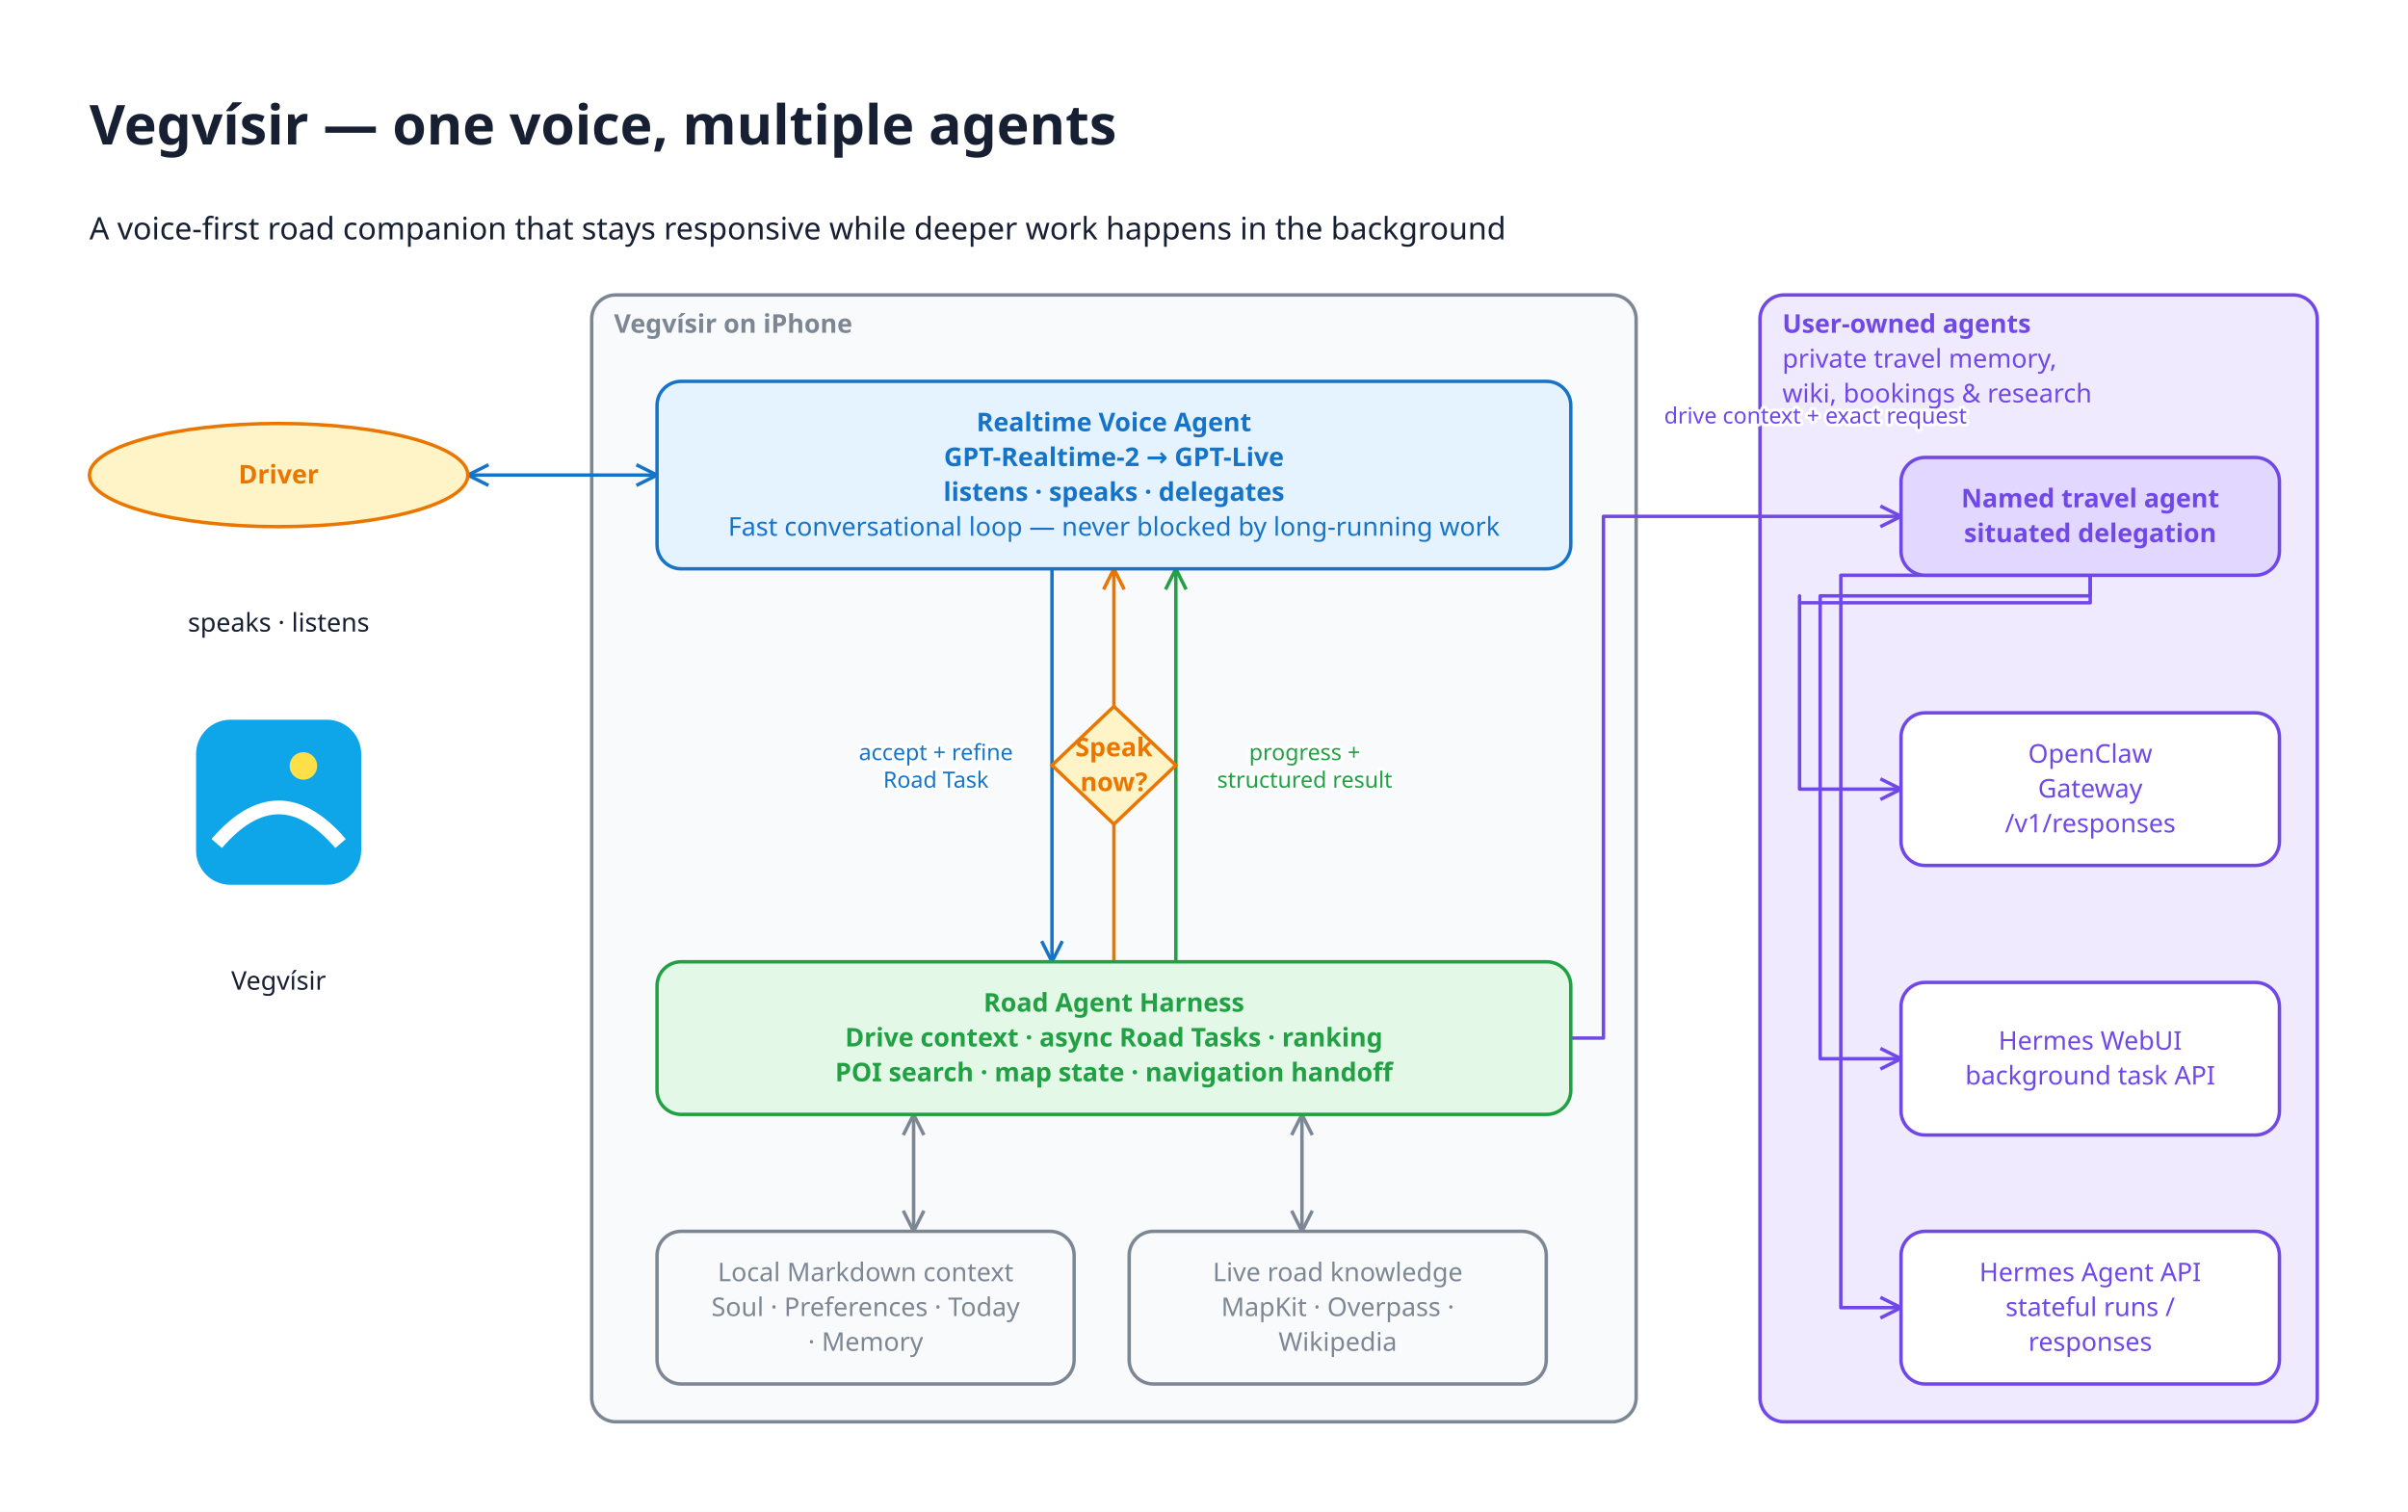
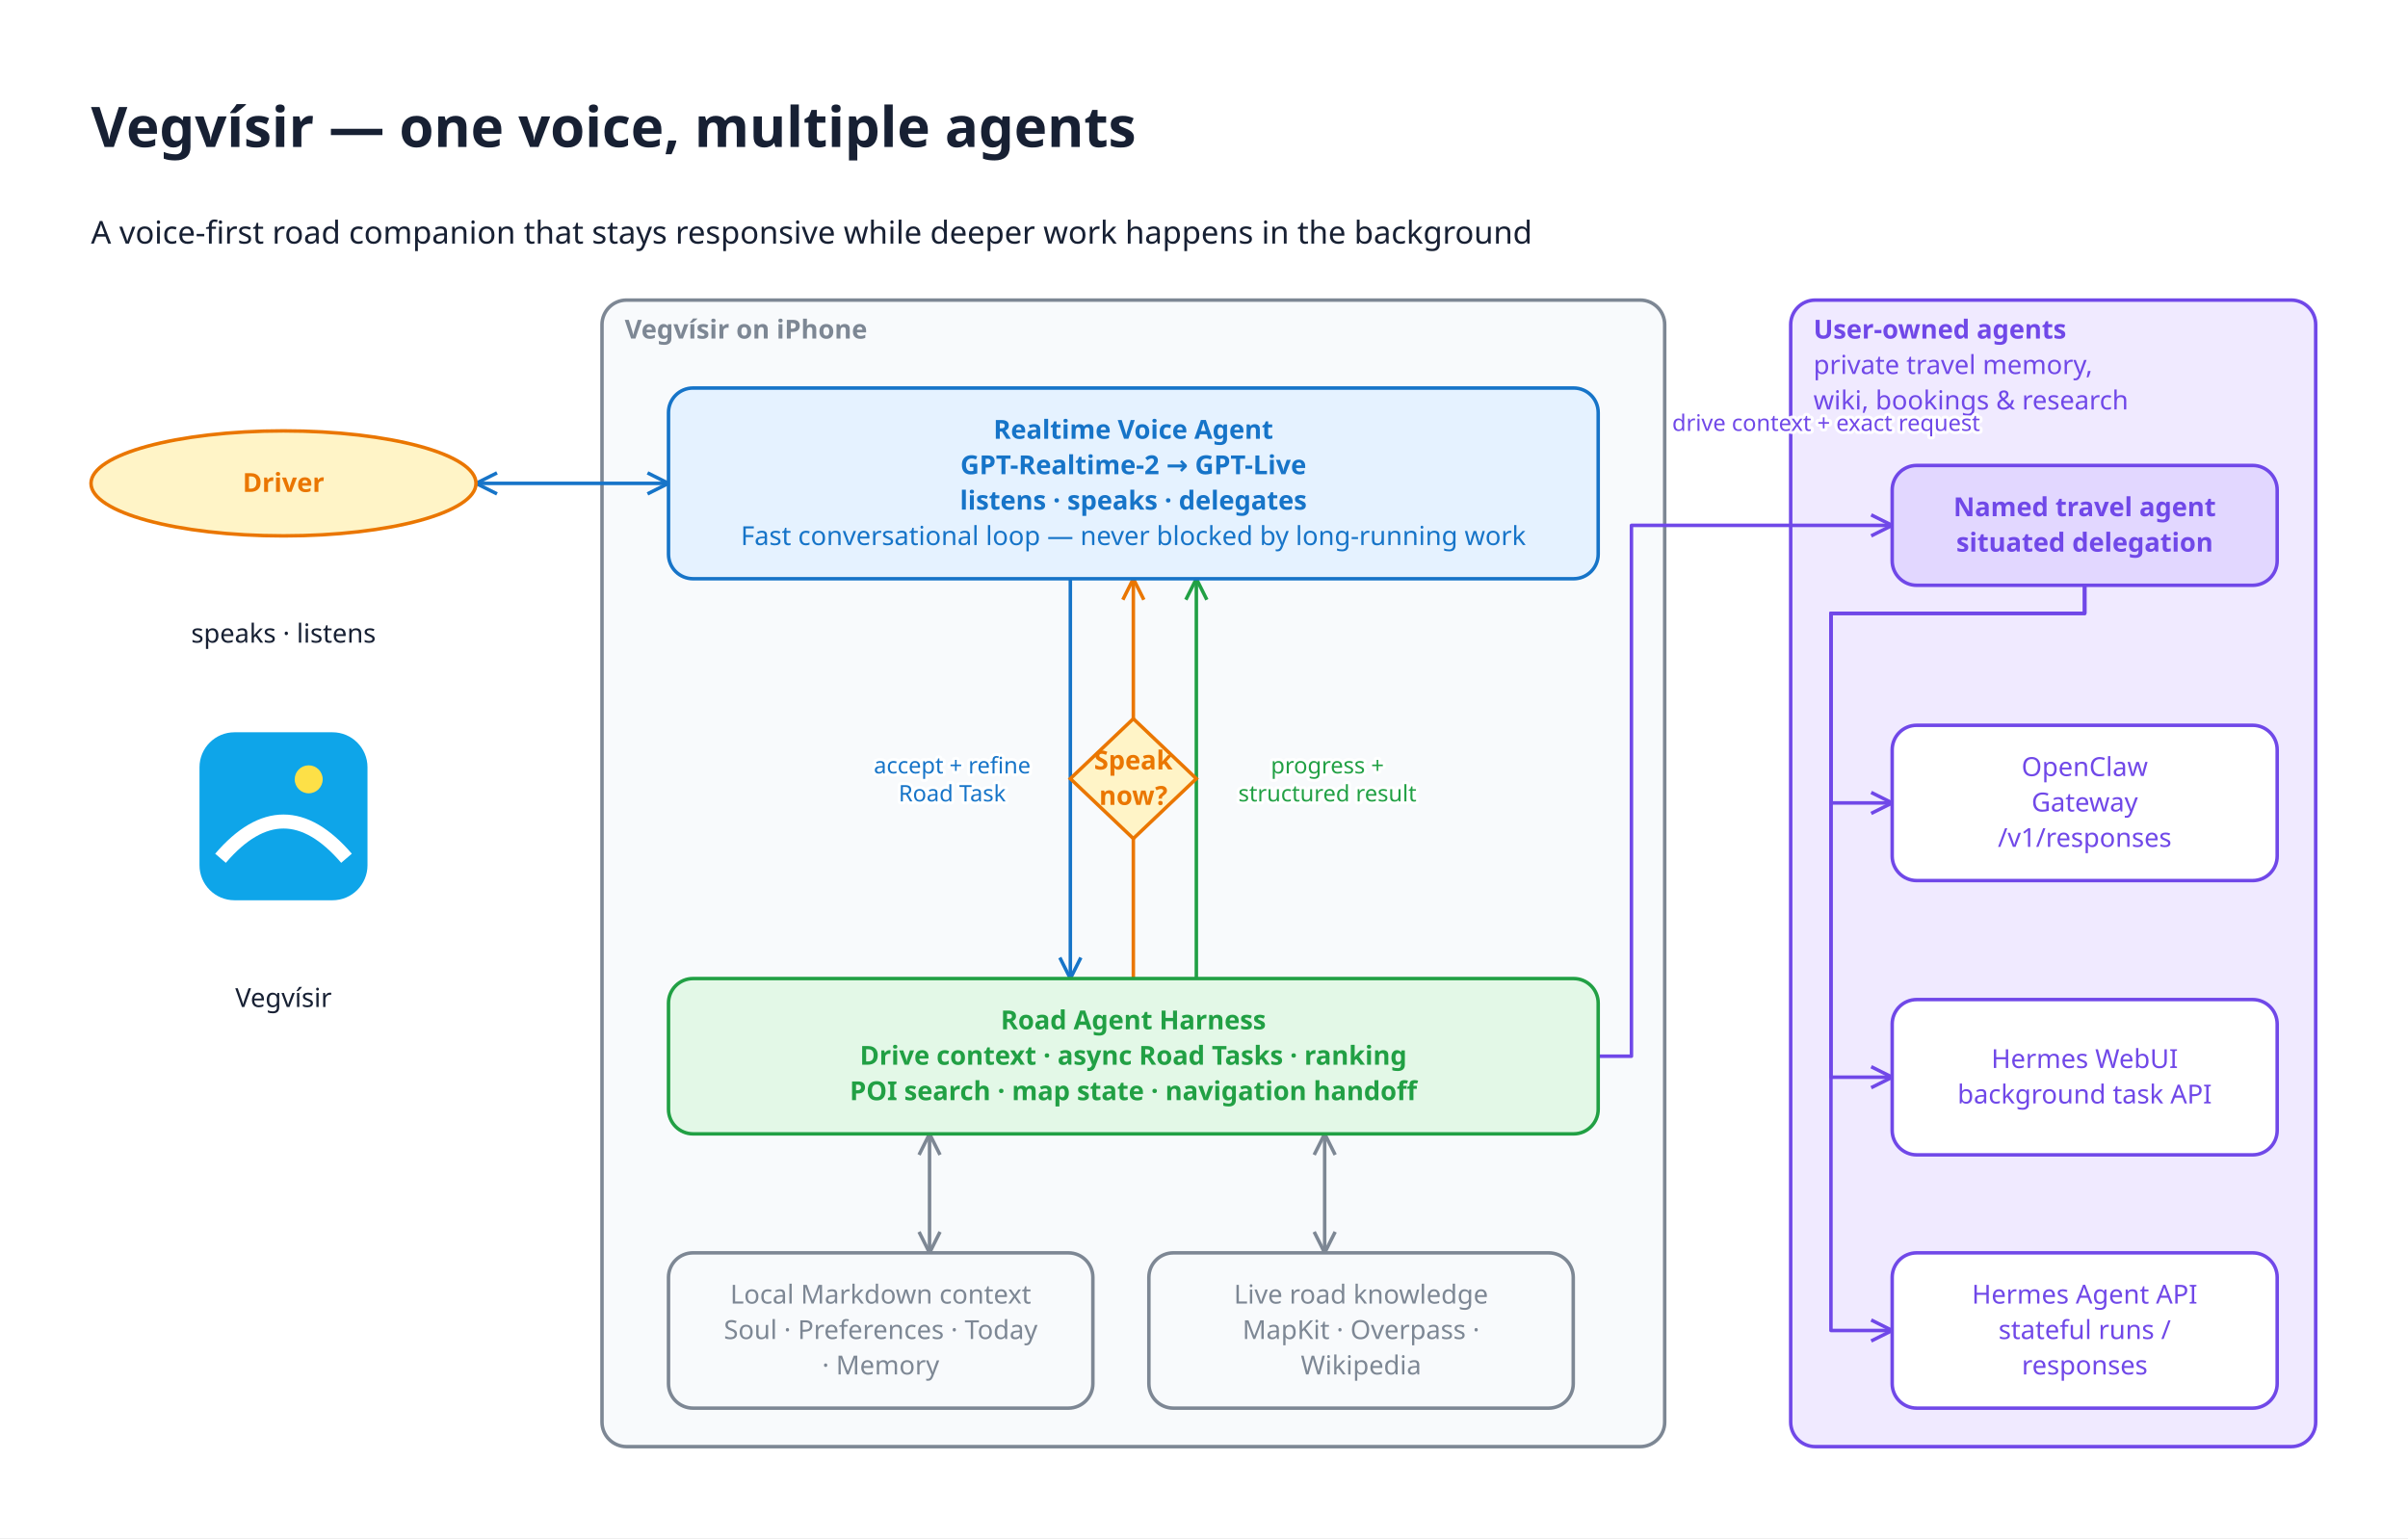
- <svg xmlns="http://www.w3.org/2000/svg" width="1400" height="879" viewBox="0 0 1400 879" role="img" aria-label="vegvisir-voice-agents">
+ <svg xmlns="http://www.w3.org/2000/svg" width="1376" height="879" viewBox="0 0 1376 879" role="img" aria-label="vegvisir-voice-agents">
  <rect width="100%" height="100%" fill="#ffffff" />
  <g id="boundaries">
    <rect x="344" y="171.5" width="607.25" height="655.25" rx="14" fill="#f8fafc" stroke="#7d8794" stroke-width="2" />
-     <rect x="1023.25" y="171.5" width="324" height="655.25" rx="14" fill="#f0eaff" stroke="#7048e8" stroke-width="2" />
+     <rect x="1023.25" y="171.5" width="300" height="655.25" rx="14" fill="#f0eaff" stroke="#7048e8" stroke-width="2" />
  </g>
  <g id="corridor-dividers" />
  <g id="lines">
    <g data-line="accept-road-task">
      <polyline points="611.625,330.75 611.625,559.25" fill="none" stroke="#1674c8" stroke-width="2" stroke-linejoin="round" stroke-linecap="round" />
      <path d="M 605.625 547.25 L 611.625 559.25 L 617.625 547.25" fill="none" stroke="#1674c8" stroke-width="2" stroke-linejoin="round" />
    </g>
    <g data-line="speak">
      <polyline points="647.625,559.25 647.625,330.75" fill="none" stroke="#ea7600" stroke-width="2" stroke-linejoin="round" stroke-linecap="round" />
      <path d="M 653.625 342.75 L 647.625 330.75 L 641.625 342.75" fill="none" stroke="#ea7600" stroke-width="2" stroke-linejoin="round" />
    </g>
    <g data-line="progress">
      <polyline points="683.625,559.25 683.625,330.75" fill="none" stroke="#21a044" stroke-width="2" stroke-linejoin="round" stroke-linecap="round" />
      <path d="M 689.625 342.75 L 683.625 330.75 L 677.625 342.75" fill="none" stroke="#21a044" stroke-width="2" stroke-linejoin="round" />
    </g>
    <g data-line="local-memory">
      <polyline points="531.167,648 531.167,716" fill="none" stroke="#7d8794" stroke-width="2" stroke-linejoin="round" stroke-linecap="round" />
      <path d="M 537.167 660 L 531.167 648 L 525.167 660" fill="none" stroke="#7d8794" stroke-width="2" stroke-linejoin="round" />
      <path d="M 525.167 704 L 531.167 716 L 537.167 704" fill="none" stroke="#7d8794" stroke-width="2" stroke-linejoin="round" />
    </g>
    <g data-line="live-knowledge">
      <polyline points="756.958,648 756.958,716" fill="none" stroke="#7d8794" stroke-width="2" stroke-linejoin="round" stroke-linecap="round" />
      <path d="M 762.958 660 L 756.958 648 L 750.958 660" fill="none" stroke="#7d8794" stroke-width="2" stroke-linejoin="round" />
      <path d="M 750.958 704 L 756.958 716 L 762.958 704" fill="none" stroke="#7d8794" stroke-width="2" stroke-linejoin="round" />
    </g>
    <g data-line="to-openclaw">
-       <polyline points="1215.25,334.5 1215.25,350.5 1046.25,350.5 1046.25,346.5 1046.25,458.875 1105.25,458.875" fill="none" stroke="#7048e8" stroke-width="2" stroke-linejoin="round" stroke-linecap="round" />
-       <path d="M 1093.25 464.875 L 1105.25 458.875 L 1093.25 452.875" fill="none" stroke="#7048e8" stroke-width="2" stroke-linejoin="round" />
+       <polyline points="1191.25,334.5 1191.25,350.5 1046.25,350.5 1046.25,458.875 1081.25,458.875" fill="none" stroke="#7048e8" stroke-width="2" stroke-linejoin="round" stroke-linecap="round" />
+       <path d="M 1069.25 464.875 L 1081.25 458.875 L 1069.25 452.875" fill="none" stroke="#7048e8" stroke-width="2" stroke-linejoin="round" />
    </g>
    <g data-line="to-hermes-webui">
-       <polyline points="1215.25,334.5 1215.25,346.5 1058.25,346.5 1058.25,615.625 1105.25,615.625" fill="none" stroke="#7048e8" stroke-width="2" stroke-linejoin="round" stroke-linecap="round" />
-       <path d="M 1093.25 621.625 L 1105.25 615.625 L 1093.25 609.625" fill="none" stroke="#7048e8" stroke-width="2" stroke-linejoin="round" />
+       <polyline points="1191.25,334.5 1191.25,350.5 1046.25,350.5 1046.25,615.625 1081.25,615.625" fill="none" stroke="#7048e8" stroke-width="2" stroke-linejoin="round" stroke-linecap="round" />
+       <path d="M 1069.25 621.625 L 1081.25 615.625 L 1069.25 609.625" fill="none" stroke="#7048e8" stroke-width="2" stroke-linejoin="round" />
    </g>
    <g data-line="to-hermes-api">
-       <polyline points="1215.25,334.5 1070.25,334.5 1070.25,346.5 1070.25,760.375 1105.25,760.375" fill="none" stroke="#7048e8" stroke-width="2" stroke-linejoin="round" stroke-linecap="round" />
-       <path d="M 1093.25 766.375 L 1105.25 760.375 L 1093.25 754.375" fill="none" stroke="#7048e8" stroke-width="2" stroke-linejoin="round" />
+       <polyline points="1191.25,334.5 1191.25,350.5 1046.25,350.5 1046.25,760.375 1081.25,760.375" fill="none" stroke="#7048e8" stroke-width="2" stroke-linejoin="round" stroke-linecap="round" />
+       <path d="M 1069.25 766.375 L 1081.25 760.375 L 1069.25 754.375" fill="none" stroke="#7048e8" stroke-width="2" stroke-linejoin="round" />
    </g>
    <g data-line="driver-conversation">
      <polyline points="272,276.25 382,276.25" fill="none" stroke="#1674c8" stroke-width="2" stroke-linejoin="round" stroke-linecap="round" />
      <path d="M 284 270.25 L 272 276.25 L 284 282.25" fill="none" stroke="#1674c8" stroke-width="2" stroke-linejoin="round" />
      <path d="M 370 282.25 L 382 276.25 L 370 270.25" fill="none" stroke="#1674c8" stroke-width="2" stroke-linejoin="round" />
    </g>
    <g data-line="remote-delegation">
-       <polyline points="913.25,603.625 932.25,603.625 932.25,300.25 987.25,300.25 1105.25,300.25" fill="none" stroke="#7048e8" stroke-width="2" stroke-linejoin="round" stroke-linecap="round" />
-       <path d="M 1093.25 306.25 L 1105.25 300.25 L 1093.25 294.25" fill="none" stroke="#7048e8" stroke-width="2" stroke-linejoin="round" />
+       <polyline points="913.25,603.625 932.25,603.625 932.25,300.25 987.25,300.25 1081.25,300.25" fill="none" stroke="#7048e8" stroke-width="2" stroke-linejoin="round" stroke-linecap="round" />
+       <path d="M 1069.25 306.25 L 1081.25 300.25 L 1069.25 294.25" fill="none" stroke="#7048e8" stroke-width="2" stroke-linejoin="round" />
    </g>
  </g>
  <g id="objects">
    <ellipse cx="162" cy="276.25" rx="110" ry="30" fill="#fff4c7" stroke="#ea7600" stroke-width="2" />
    <g>
      <rect x="114" y="418.5" width="96" height="96" rx="20" fill="#0ea5e9" />
      <path d="M 126 490.5 Q 162 448.5 198 490.5" fill="none" stroke="#fff" stroke-width="8" />
      <circle cx="176.4" cy="445.38" r="8" fill="#fde047" />
    </g>
    <rect x="382" y="221.75" width="531.25" height="109" rx="14" fill="#e5f2ff" stroke="#1674c8" stroke-width="2" />
    <polygon points="647.625,410.75 683.625,445 647.625,479.25 611.625,445" fill="#fff4c7" stroke="#ea7600" stroke-width="2" />
    <rect x="382" y="559.25" width="531.25" height="88.75" rx="14" fill="#e3f8e7" stroke="#21a044" stroke-width="2" />
    <rect x="382" y="716" width="242.5" height="88.75" rx="14" fill="#f8fafc" stroke="#7d8794" stroke-width="2" />
    <rect x="656.5" y="716" width="242.5" height="88.75" rx="14" fill="#f8fafc" stroke="#7d8794" stroke-width="2" />
-     <rect x="1105.25" y="266" width="220" height="68.5" rx="14" fill="#e2d7ff" stroke="#7048e8" stroke-width="2" />
-     <rect x="1105.25" y="414.5" width="220" height="88.75" rx="14" fill="#ffffff" stroke="#7048e8" stroke-width="2" />
-     <rect x="1105.25" y="571.25" width="220" height="88.75" rx="14" fill="#ffffff" stroke="#7048e8" stroke-width="2" />
-     <rect x="1105.25" y="716" width="220" height="88.75" rx="14" fill="#ffffff" stroke="#7048e8" stroke-width="2" />
+     <rect x="1081.25" y="266" width="220" height="68.5" rx="14" fill="#e2d7ff" stroke="#7048e8" stroke-width="2" />
+     <rect x="1081.25" y="414.5" width="220" height="88.75" rx="14" fill="#ffffff" stroke="#7048e8" stroke-width="2" />
+     <rect x="1081.25" y="571.25" width="220" height="88.75" rx="14" fill="#ffffff" stroke="#7048e8" stroke-width="2" />
+     <rect x="1081.25" y="716" width="220" height="88.75" rx="14" fill="#ffffff" stroke="#7048e8" stroke-width="2" />
  </g>
  <g id="ports" />
  <g id="text">
    <text x="52" y="84" text-anchor="start" fill="#172033" font-family="ui-rounded, 'Comic Sans MS', sans-serif" font-size="32" font-weight="700">Vegvísir — one voice, multiple agents</text>
    <text x="52" y="139.2" text-anchor="start" fill="#172033" font-family="ui-rounded, 'Comic Sans MS', sans-serif" font-size="18" font-weight="450">A voice-first road companion that stays responsive while deeper work happens in the background</text>
    <text x="162" y="281.125" text-anchor="middle" fill="#ea7600" font-family="ui-rounded, 'Comic Sans MS', sans-serif" font-size="15" font-weight="700">Driver</text>
    <text x="162" y="367.25" text-anchor="middle" fill="#172033" font-family="ui-rounded, 'Comic Sans MS', sans-serif" font-size="15" font-weight="450">speaks · listens</text>
    <text x="162" y="575.5" text-anchor="middle" fill="#172033" font-family="ui-rounded, 'Comic Sans MS', sans-serif" font-size="15" font-weight="450">Vegvísir</text>
    <text x="357" y="193.5" text-anchor="start" fill="#7d8794" font-family="ui-rounded, 'Comic Sans MS', sans-serif" font-size="15" font-weight="700">Vegvísir on iPhone</text>
    <text x="647.625" y="250.75" text-anchor="middle" fill="#1674c8" font-family="ui-rounded, 'Comic Sans MS', sans-serif" font-size="15" font-weight="700">Realtime Voice Agent</text>
    <text x="647.625" y="271" text-anchor="middle" fill="#1674c8" font-family="ui-rounded, 'Comic Sans MS', sans-serif" font-size="15" font-weight="700">GPT-Realtime-2 → GPT-Live</text>
    <text x="647.625" y="291.25" text-anchor="middle" fill="#1674c8" font-family="ui-rounded, 'Comic Sans MS', sans-serif" font-size="15" font-weight="700">listens · speaks · delegates</text>
    <text x="647.625" y="311.5" text-anchor="middle" fill="#1674c8" font-family="ui-rounded, 'Comic Sans MS', sans-serif" font-size="15" font-weight="450">Fast conversational loop — never blocked by long-running work</text>
    <text x="647.625" y="439.75" text-anchor="middle" fill="#ea7600" font-family="ui-rounded, 'Comic Sans MS', sans-serif" font-size="15" font-weight="700">Speak</text>
    <text x="647.625" y="460" text-anchor="middle" fill="#ea7600" font-family="ui-rounded, 'Comic Sans MS', sans-serif" font-size="15" font-weight="700">now?</text>
    <text x="647.625" y="588.25" text-anchor="middle" fill="#21a044" font-family="ui-rounded, 'Comic Sans MS', sans-serif" font-size="15" font-weight="700">Road Agent Harness</text>
    <text x="647.625" y="608.5" text-anchor="middle" fill="#21a044" font-family="ui-rounded, 'Comic Sans MS', sans-serif" font-size="15" font-weight="700">Drive context · async Road Tasks · ranking</text>
    <text x="647.625" y="628.75" text-anchor="middle" fill="#21a044" font-family="ui-rounded, 'Comic Sans MS', sans-serif" font-size="15" font-weight="700">POI search · map state · navigation handoff</text>
    <text x="503.25" y="745" text-anchor="middle" fill="#7d8794" font-family="ui-rounded, 'Comic Sans MS', sans-serif" font-size="15" font-weight="450">Local Markdown context</text>
    <text x="503.25" y="765.25" text-anchor="middle" fill="#7d8794" font-family="ui-rounded, 'Comic Sans MS', sans-serif" font-size="15" font-weight="450">Soul · Preferences · Today</text>
    <text x="503.25" y="785.5" text-anchor="middle" fill="#7d8794" font-family="ui-rounded, 'Comic Sans MS', sans-serif" font-size="15" font-weight="450">· Memory</text>
    <text x="777.75" y="745" text-anchor="middle" fill="#7d8794" font-family="ui-rounded, 'Comic Sans MS', sans-serif" font-size="15" font-weight="450">Live road knowledge</text>
    <text x="777.75" y="765.25" text-anchor="middle" fill="#7d8794" font-family="ui-rounded, 'Comic Sans MS', sans-serif" font-size="15" font-weight="450">MapKit · Overpass ·</text>
    <text x="777.75" y="785.5" text-anchor="middle" fill="#7d8794" font-family="ui-rounded, 'Comic Sans MS', sans-serif" font-size="15" font-weight="450">Wikipedia</text>
    <text x="1036.25" y="193.5" text-anchor="start" fill="#7048e8" font-family="ui-rounded, 'Comic Sans MS', sans-serif" font-size="15" font-weight="700">User-owned agents</text>
    <text x="1036.25" y="213.75" text-anchor="start" fill="#7048e8" font-family="ui-rounded, 'Comic Sans MS', sans-serif" font-size="15" font-weight="450">private travel memory,</text>
    <text x="1036.25" y="234" text-anchor="start" fill="#7048e8" font-family="ui-rounded, 'Comic Sans MS', sans-serif" font-size="15" font-weight="450">wiki, bookings &amp; research</text>
-     <text x="1215.25" y="295" text-anchor="middle" fill="#7048e8" font-family="ui-rounded, 'Comic Sans MS', sans-serif" font-size="15" font-weight="700">Named travel agent</text>
-     <text x="1215.25" y="315.25" text-anchor="middle" fill="#7048e8" font-family="ui-rounded, 'Comic Sans MS', sans-serif" font-size="15" font-weight="700">situated delegation</text>
-     <text x="1215.25" y="443.5" text-anchor="middle" fill="#7048e8" font-family="ui-rounded, 'Comic Sans MS', sans-serif" font-size="15" font-weight="450">OpenClaw</text>
-     <text x="1215.25" y="463.75" text-anchor="middle" fill="#7048e8" font-family="ui-rounded, 'Comic Sans MS', sans-serif" font-size="15" font-weight="450">Gateway</text>
-     <text x="1215.25" y="484" text-anchor="middle" fill="#7048e8" font-family="ui-rounded, 'Comic Sans MS', sans-serif" font-size="15" font-weight="450">/v1/responses</text>
-     <text x="1215.25" y="610.375" text-anchor="middle" fill="#7048e8" font-family="ui-rounded, 'Comic Sans MS', sans-serif" font-size="15" font-weight="450">Hermes WebUI</text>
-     <text x="1215.25" y="630.625" text-anchor="middle" fill="#7048e8" font-family="ui-rounded, 'Comic Sans MS', sans-serif" font-size="15" font-weight="450">background task API</text>
-     <text x="1215.25" y="745" text-anchor="middle" fill="#7048e8" font-family="ui-rounded, 'Comic Sans MS', sans-serif" font-size="15" font-weight="450">Hermes Agent API</text>
-     <text x="1215.25" y="765.25" text-anchor="middle" fill="#7048e8" font-family="ui-rounded, 'Comic Sans MS', sans-serif" font-size="15" font-weight="450">stateful runs /</text>
-     <text x="1215.25" y="785.5" text-anchor="middle" fill="#7048e8" font-family="ui-rounded, 'Comic Sans MS', sans-serif" font-size="15" font-weight="450">responses</text>
+     <text x="1191.25" y="295" text-anchor="middle" fill="#7048e8" font-family="ui-rounded, 'Comic Sans MS', sans-serif" font-size="15" font-weight="700">Named travel agent</text>
+     <text x="1191.25" y="315.25" text-anchor="middle" fill="#7048e8" font-family="ui-rounded, 'Comic Sans MS', sans-serif" font-size="15" font-weight="700">situated delegation</text>
+     <text x="1191.25" y="443.5" text-anchor="middle" fill="#7048e8" font-family="ui-rounded, 'Comic Sans MS', sans-serif" font-size="15" font-weight="450">OpenClaw</text>
+     <text x="1191.25" y="463.75" text-anchor="middle" fill="#7048e8" font-family="ui-rounded, 'Comic Sans MS', sans-serif" font-size="15" font-weight="450">Gateway</text>
+     <text x="1191.25" y="484" text-anchor="middle" fill="#7048e8" font-family="ui-rounded, 'Comic Sans MS', sans-serif" font-size="15" font-weight="450">/v1/responses</text>
+     <text x="1191.25" y="610.375" text-anchor="middle" fill="#7048e8" font-family="ui-rounded, 'Comic Sans MS', sans-serif" font-size="15" font-weight="450">Hermes WebUI</text>
+     <text x="1191.25" y="630.625" text-anchor="middle" fill="#7048e8" font-family="ui-rounded, 'Comic Sans MS', sans-serif" font-size="15" font-weight="450">background task API</text>
+     <text x="1191.25" y="745" text-anchor="middle" fill="#7048e8" font-family="ui-rounded, 'Comic Sans MS', sans-serif" font-size="15" font-weight="450">Hermes Agent API</text>
+     <text x="1191.25" y="765.25" text-anchor="middle" fill="#7048e8" font-family="ui-rounded, 'Comic Sans MS', sans-serif" font-size="15" font-weight="450">stateful runs /</text>
+     <text x="1191.25" y="785.5" text-anchor="middle" fill="#7048e8" font-family="ui-rounded, 'Comic Sans MS', sans-serif" font-size="15" font-weight="450">responses</text>
    <g data-line-label="accept-road-task">
      <text x="544.125" y="442" text-anchor="middle" font-family="ui-rounded, sans-serif" font-size="13" fill="#1674c8" stroke="#ffffff" stroke-opacity=".92" stroke-width="3.5" stroke-linejoin="round" paint-order="stroke fill">accept + refine</text>
      <text x="544.125" y="458" text-anchor="middle" font-family="ui-rounded, sans-serif" font-size="13" fill="#1674c8" stroke="#ffffff" stroke-opacity=".92" stroke-width="3.5" stroke-linejoin="round" paint-order="stroke fill">Road Task</text>
    </g>
    <g data-line-label="progress">
      <text x="758.525" y="442" text-anchor="middle" font-family="ui-rounded, sans-serif" font-size="13" fill="#21a044" stroke="#ffffff" stroke-opacity=".92" stroke-width="3.5" stroke-linejoin="round" paint-order="stroke fill">progress +</text>
      <text x="758.525" y="458" text-anchor="middle" font-family="ui-rounded, sans-serif" font-size="13" fill="#21a044" stroke="#ffffff" stroke-opacity=".92" stroke-width="3.5" stroke-linejoin="round" paint-order="stroke fill">structured result</text>
    </g>
    <g data-line-label="remote-delegation">
-       <text x="1055.5" y="246.25" text-anchor="middle" font-family="ui-rounded, sans-serif" font-size="13" fill="#7048e8" stroke="#ffffff" stroke-opacity=".92" stroke-width="3.5" stroke-linejoin="round" paint-order="stroke fill">drive context + exact request</text>
+       <text x="1043.5" y="246.25" text-anchor="middle" font-family="ui-rounded, sans-serif" font-size="13" fill="#7048e8" stroke="#ffffff" stroke-opacity=".92" stroke-width="3.5" stroke-linejoin="round" paint-order="stroke fill">drive context + exact request</text>
    </g>
  </g>
</svg>
